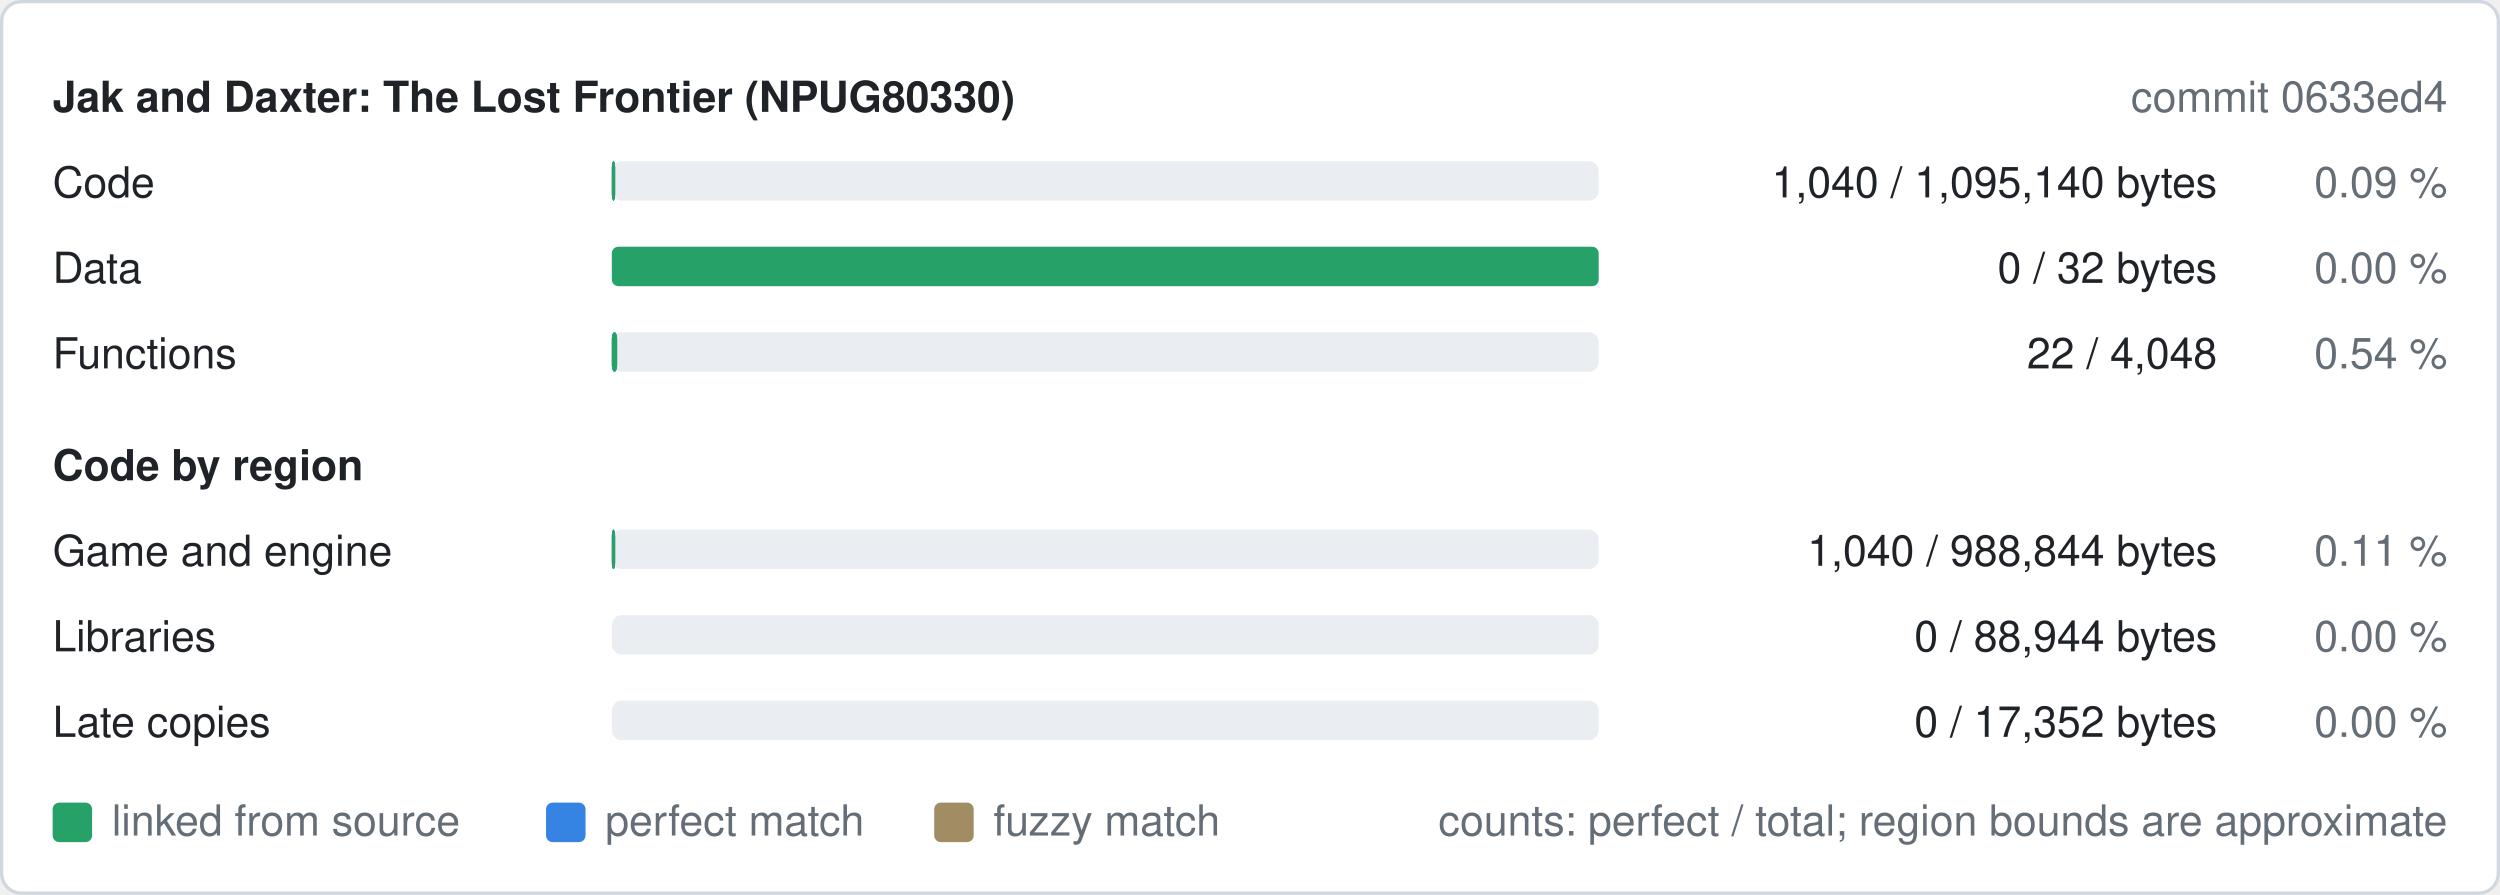
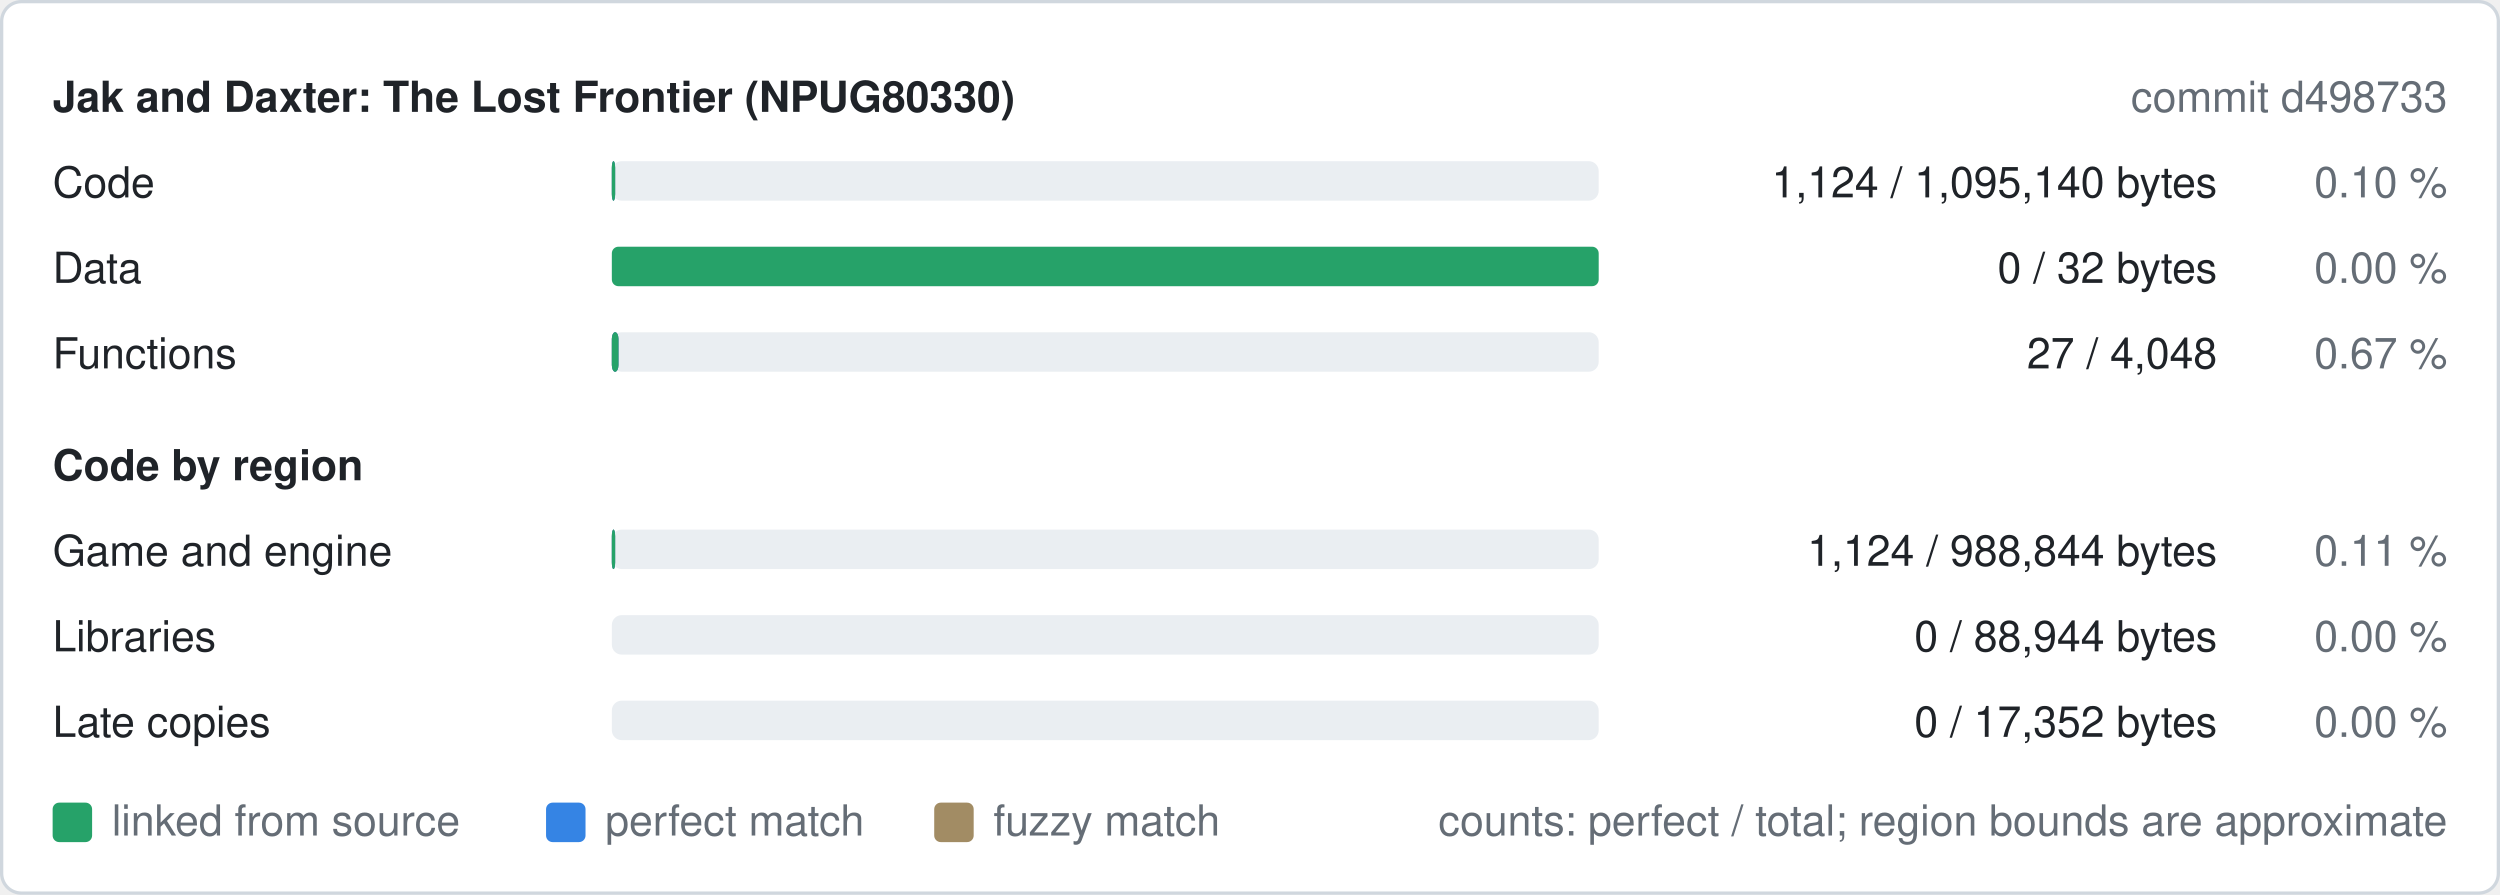
<svg xmlns="http://www.w3.org/2000/svg" width="760" height="272" viewBox="0 0 760 272" role="img" aria-label="Decompilation progress of NPUG80330">
  <style>
text{font-family:-apple-system,BlinkMacSystemFont,"Segoe UI",Helvetica,Arial,sans-serif;font-size:13px}
.b{font-weight:600}
.bg{fill:#ffffff;stroke:#d0d7de}.t{fill:#1f2328}.m{fill:#656d76}.track{fill:#eaeef2}.fuzzy{fill:#a28c64}.perfect{fill:#3584e4}.linked{fill:#26a269}
@media (prefers-color-scheme: dark){.bg{fill:#0d1117;stroke:#30363d}.t{fill:#e6edf3}.m{fill:#8d96a0}.track{fill:#21262d}.fuzzy{fill:#a28c64}.perfect{fill:#3584e4}.linked{fill:#2ec27e}}
</style>
  <rect class="bg" x="0.5" y="0.5" width="759" height="271" rx="6" />
  <text class="t b" x="16" y="34">Jak and Daxter: The Lost Frontier (NPUG80330)</text>
-   <text class="m" x="744" y="34" text-anchor="end">commit 0633ed4</text>
+   <text class="m" x="744" y="34" text-anchor="end">commit d498733</text>
  <text class="t" x="16" y="60">Code</text>
  <rect class="track" x="186" y="49" width="300" height="12" rx="3" />
  <rect class="fuzzy" x="186" y="49" width="1.0" height="12" rx="2" />
  <rect class="perfect" x="186" y="49" width="1.0" height="12" rx="2" />
  <rect class="linked" x="186" y="49" width="1.0" height="12" rx="2" />
-   <text class="t" x="674" y="60" text-anchor="end">1,040 / 1,095,140 bytes</text>
-   <text class="m" x="744" y="60" text-anchor="end">0.09 %</text>
+   <text class="t" x="674" y="60" text-anchor="end">1,124 / 1,095,140 bytes</text>
+   <text class="m" x="744" y="60" text-anchor="end">0.10 %</text>
  <text class="t" x="16" y="86">Data</text>
  <rect class="track" x="186" y="75" width="300" height="12" rx="3" />
  <rect class="linked" x="186" y="75" width="300.0" height="12" rx="2" />
  <text class="t" x="674" y="86" text-anchor="end">0 / 32 bytes</text>
  <text class="m" x="744" y="86" text-anchor="end">0.00 %</text>
  <text class="t" x="16" y="112">Functions</text>
  <rect class="track" x="186" y="101" width="300" height="12" rx="3" />
-   <rect class="fuzzy" x="186" y="101" width="1.6" height="12" rx="2" />
-   <rect class="perfect" x="186" y="101" width="1.6" height="12" rx="2" />
-   <rect class="linked" x="186" y="101" width="1.6" height="12" rx="2" />
-   <text class="t" x="674" y="112" text-anchor="end">22 / 4,048</text>
-   <text class="m" x="744" y="112" text-anchor="end">0.54 %</text>
+   <rect class="fuzzy" x="186" y="101" width="2.0" height="12" rx="2" />
+   <rect class="perfect" x="186" y="101" width="2.0" height="12" rx="2" />
+   <rect class="linked" x="186" y="101" width="2.0" height="12" rx="2" />
+   <text class="t" x="674" y="112" text-anchor="end">27 / 4,048</text>
+   <text class="m" x="744" y="112" text-anchor="end">0.67 %</text>
  <text class="t b" x="16" y="146">Code by region</text>
  <text class="t" x="16" y="172">Game and engine</text>
  <rect class="track" x="186" y="161" width="300" height="12" rx="3" />
  <rect class="fuzzy" x="186" y="161" width="1.0" height="12" rx="2" />
  <rect class="perfect" x="186" y="161" width="1.0" height="12" rx="2" />
  <rect class="linked" x="186" y="161" width="1.0" height="12" rx="2" />
-   <text class="t" x="674" y="172" text-anchor="end">1,040 / 988,844 bytes</text>
+   <text class="t" x="674" y="172" text-anchor="end">1,124 / 988,844 bytes</text>
  <text class="m" x="744" y="172" text-anchor="end">0.11 %</text>
  <text class="t" x="16" y="198">Libraries</text>
  <rect class="track" x="186" y="187" width="300" height="12" rx="3" />
  <text class="t" x="674" y="198" text-anchor="end">0 / 88,944 bytes</text>
  <text class="m" x="744" y="198" text-anchor="end">0.00 %</text>
  <text class="t" x="16" y="224">Late copies</text>
  <rect class="track" x="186" y="213" width="300" height="12" rx="3" />
  <text class="t" x="674" y="224" text-anchor="end">0 / 17,352 bytes</text>
  <text class="m" x="744" y="224" text-anchor="end">0.00 %</text>
  <rect class="linked" x="16" y="244" width="12" height="12" rx="2" />
  <text class="m" x="34" y="254">linked from source</text>
  <rect class="perfect" x="166" y="244" width="12" height="12" rx="2" />
  <text class="m" x="184" y="254">perfect match</text>
  <rect class="fuzzy" x="284" y="244" width="12" height="12" rx="2" />
  <text class="m" x="302" y="254">fuzzy match</text>
  <text class="m" x="744" y="254" text-anchor="end">counts: perfect / total; region bounds are approximate</text>
</svg>
